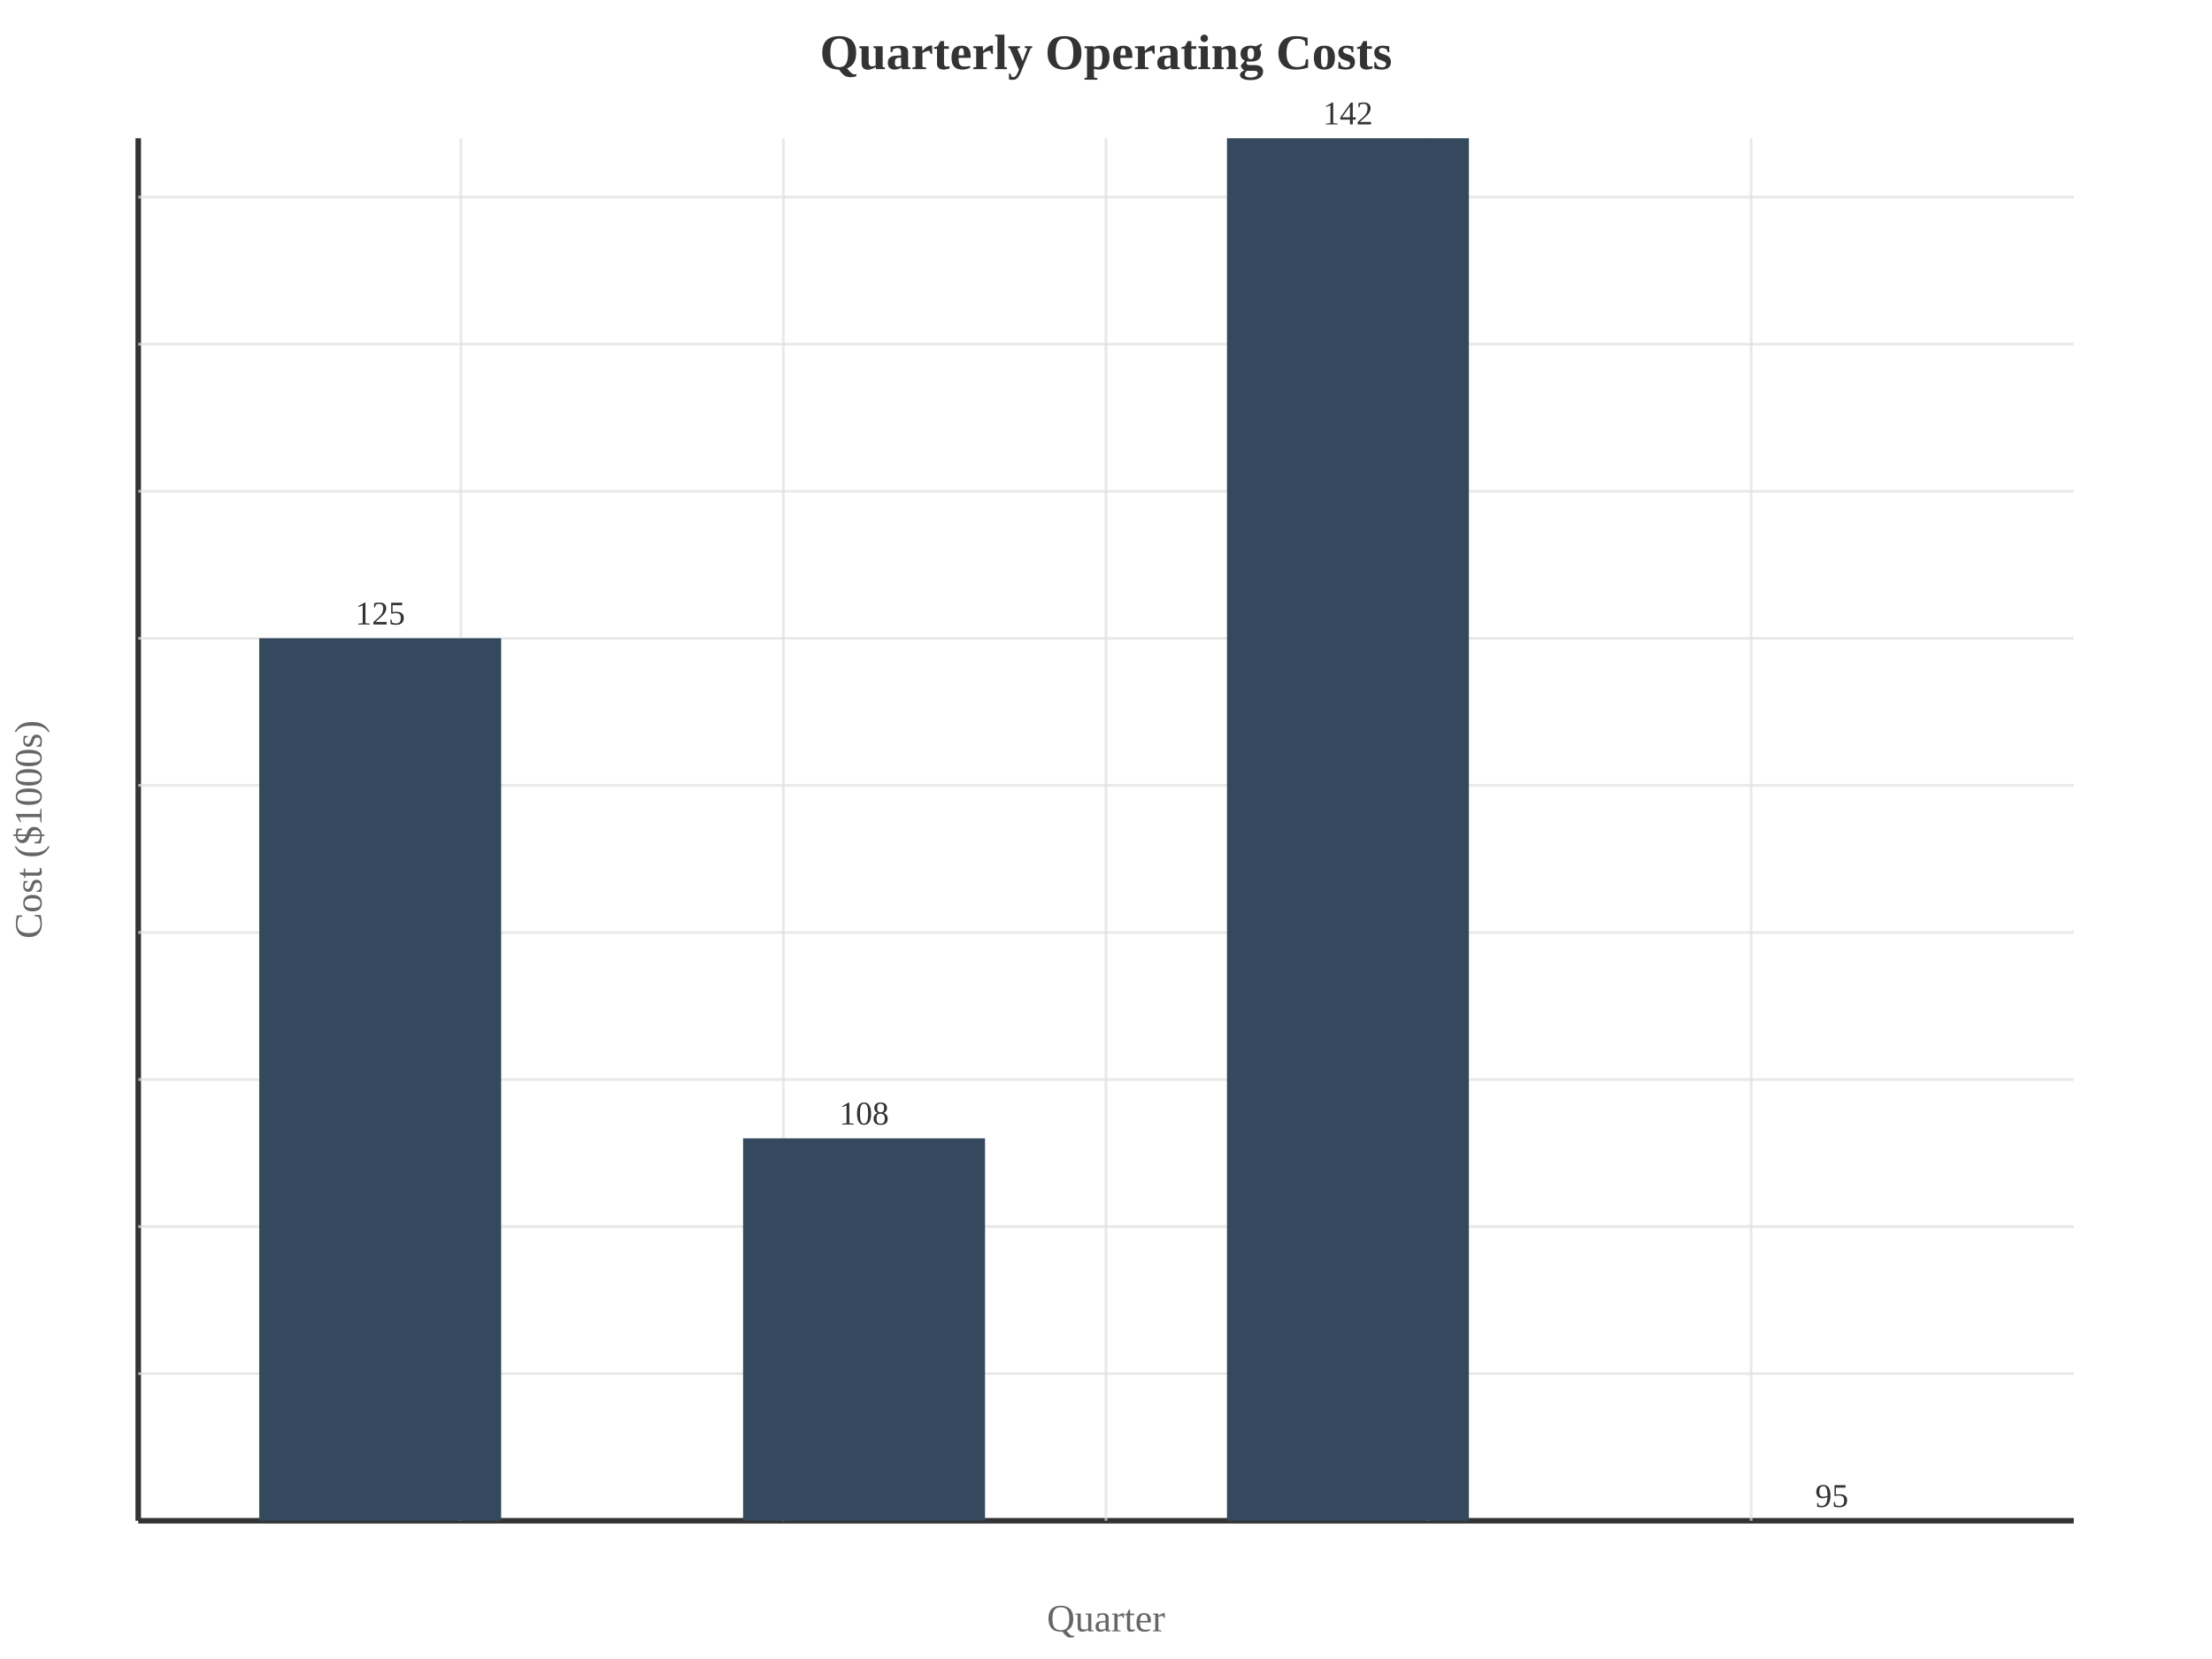
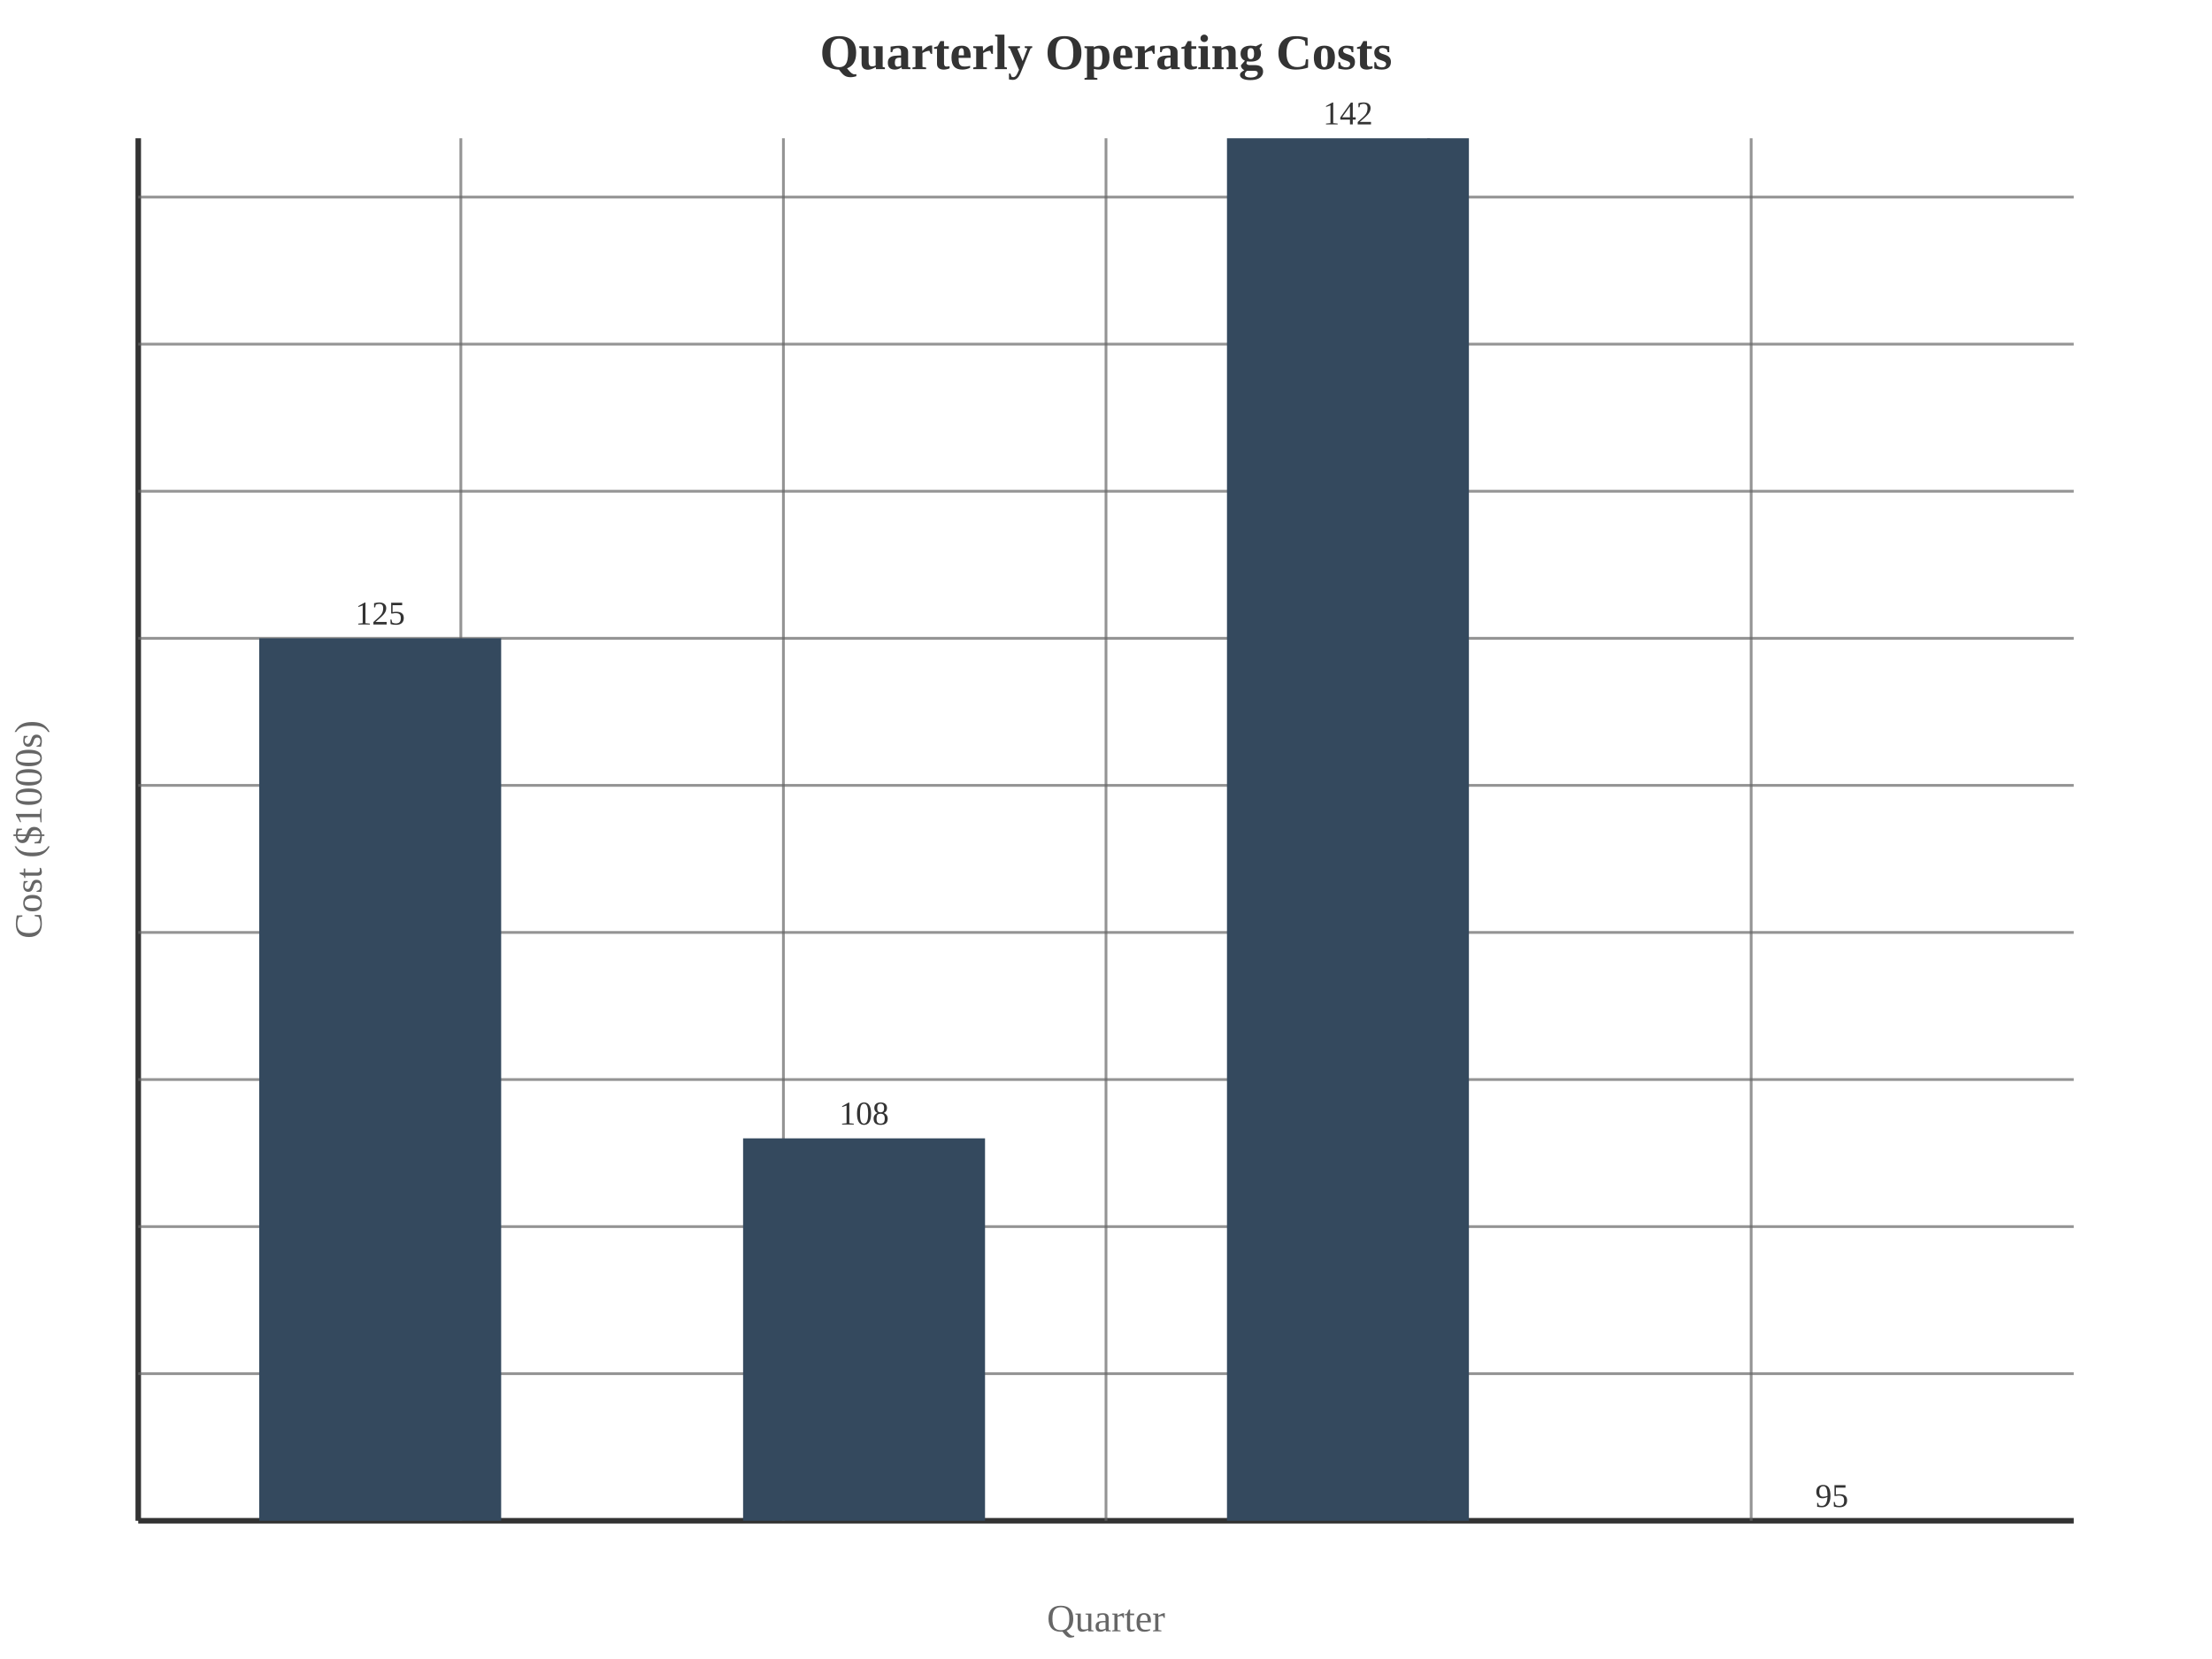
<svg xmlns="http://www.w3.org/2000/svg" width="800" height="600" viewBox="0 0 800 600">
  <rect width="100%" height="100%" fill="rgb(255,255,255)" />
  <line x1="50" y1="50" x2="50" y2="550" stroke="rgb(51,51,51)" stroke-width="2" />
  <line x1="50" y1="550" x2="750" y2="550" stroke="rgb(51,51,51)" stroke-width="2" />
-   <line x1="50" y1="496.81" x2="750" y2="496.81" stroke="rgb(224,224,224)" stroke-width="1.0" opacity="0.7" />
-   <line x1="50" y1="443.62" x2="750" y2="443.62" stroke="rgb(224,224,224)" stroke-width="1.0" opacity="0.7" />
-   <line x1="50" y1="390.43" x2="750" y2="390.43" stroke="rgb(224,224,224)" stroke-width="1.0" opacity="0.7" />
-   <line x1="50" y1="337.23" x2="750" y2="337.23" stroke="rgb(224,224,224)" stroke-width="1.0" opacity="0.7" />
-   <line x1="50" y1="284.04" x2="750" y2="284.04" stroke="rgb(224,224,224)" stroke-width="1.0" opacity="0.7" />
-   <line x1="50" y1="230.85" x2="750" y2="230.85" stroke="rgb(224,224,224)" stroke-width="1.0" opacity="0.7" />
-   <line x1="50" y1="177.66" x2="750" y2="177.66" stroke="rgb(224,224,224)" stroke-width="1.0" opacity="0.7" />
-   <line x1="50" y1="124.47" x2="750" y2="124.47" stroke="rgb(224,224,224)" stroke-width="1.0" opacity="0.7" />
-   <line x1="50" y1="71.28" x2="750" y2="71.28" stroke="rgb(224,224,224)" stroke-width="1.0" opacity="0.7" />
-   <line x1="166.67" y1="50" x2="166.67" y2="550" stroke="rgb(224,224,224)" stroke-width="1.0" opacity="0.7" />
-   <line x1="283.33" y1="50" x2="283.33" y2="550" stroke="rgb(224,224,224)" stroke-width="1.0" opacity="0.7" />
-   <line x1="400.00" y1="50" x2="400.00" y2="550" stroke="rgb(224,224,224)" stroke-width="1.0" opacity="0.7" />
-   <line x1="516.67" y1="50" x2="516.67" y2="550" stroke="rgb(224,224,224)" stroke-width="1.0" opacity="0.7" />
-   <line x1="633.33" y1="50" x2="633.33" y2="550" stroke="rgb(224,224,224)" stroke-width="1.0" opacity="0.7" />
+   <line x1="50" y1="496.81" x2="750" y2="496.81" stroke="rgb(102,102,102)" stroke-width="1.0" opacity="0.7" />
+   <line x1="50" y1="443.62" x2="750" y2="443.62" stroke="rgb(102,102,102)" stroke-width="1.0" opacity="0.7" />
+   <line x1="50" y1="390.43" x2="750" y2="390.43" stroke="rgb(102,102,102)" stroke-width="1.0" opacity="0.7" />
+   <line x1="50" y1="337.23" x2="750" y2="337.23" stroke="rgb(102,102,102)" stroke-width="1.0" opacity="0.7" />
+   <line x1="50" y1="284.04" x2="750" y2="284.04" stroke="rgb(102,102,102)" stroke-width="1.0" opacity="0.7" />
+   <line x1="50" y1="230.85" x2="750" y2="230.85" stroke="rgb(102,102,102)" stroke-width="1.0" opacity="0.7" />
+   <line x1="50" y1="177.66" x2="750" y2="177.66" stroke="rgb(102,102,102)" stroke-width="1.0" opacity="0.7" />
+   <line x1="50" y1="124.47" x2="750" y2="124.47" stroke="rgb(102,102,102)" stroke-width="1.0" opacity="0.7" />
+   <line x1="50" y1="71.28" x2="750" y2="71.28" stroke="rgb(102,102,102)" stroke-width="1.0" opacity="0.7" />
+   <line x1="166.67" y1="50" x2="166.67" y2="550" stroke="rgb(102,102,102)" stroke-width="1.0" opacity="0.7" />
+   <line x1="283.33" y1="50" x2="283.33" y2="550" stroke="rgb(102,102,102)" stroke-width="1.0" opacity="0.7" />
+   <line x1="400.00" y1="50" x2="400.00" y2="550" stroke="rgb(102,102,102)" stroke-width="1.0" opacity="0.7" />
+   <line x1="516.67" y1="50" x2="516.67" y2="550" stroke="rgb(102,102,102)" stroke-width="1.0" opacity="0.7" />
+   <line x1="633.33" y1="50" x2="633.33" y2="550" stroke="rgb(102,102,102)" stroke-width="1.0" opacity="0.7" />
  <rect x="93.75" y="230.851" width="87.5" height="319.149" fill="rgb(52,73,94)" />
  <text x="137.50" y="225.85" font-size="12" fill="#333" text-anchor="middle">125</text>
  <rect x="268.75" y="411.702" width="87.5" height="138.298" fill="rgb(52,73,94)" />
  <text x="312.50" y="406.70" font-size="12" fill="#333" text-anchor="middle">108</text>
  <rect x="443.75" y="50" width="87.5" height="500" fill="rgb(52,73,94)" />
  <text x="487.50" y="45.00" font-size="12" fill="#333" text-anchor="middle">142</text>
  <rect x="618.75" y="550" width="87.5" height="0" fill="rgb(52,73,94)" />
  <text x="662.50" y="545.00" font-size="12" fill="#333" text-anchor="middle">95</text>
  <text x="400" y="25" font-size="18" font-weight="bold" fill="#333" text-anchor="middle">Quarterly Operating Costs</text>
  <text x="400" y="590" font-size="14" fill="#666" text-anchor="middle">Quarter</text>
  <text x="15" y="300" font-size="14" fill="#666" text-anchor="middle" transform="rotate(-90 15 300)">Cost ($1000s)</text>
</svg>
